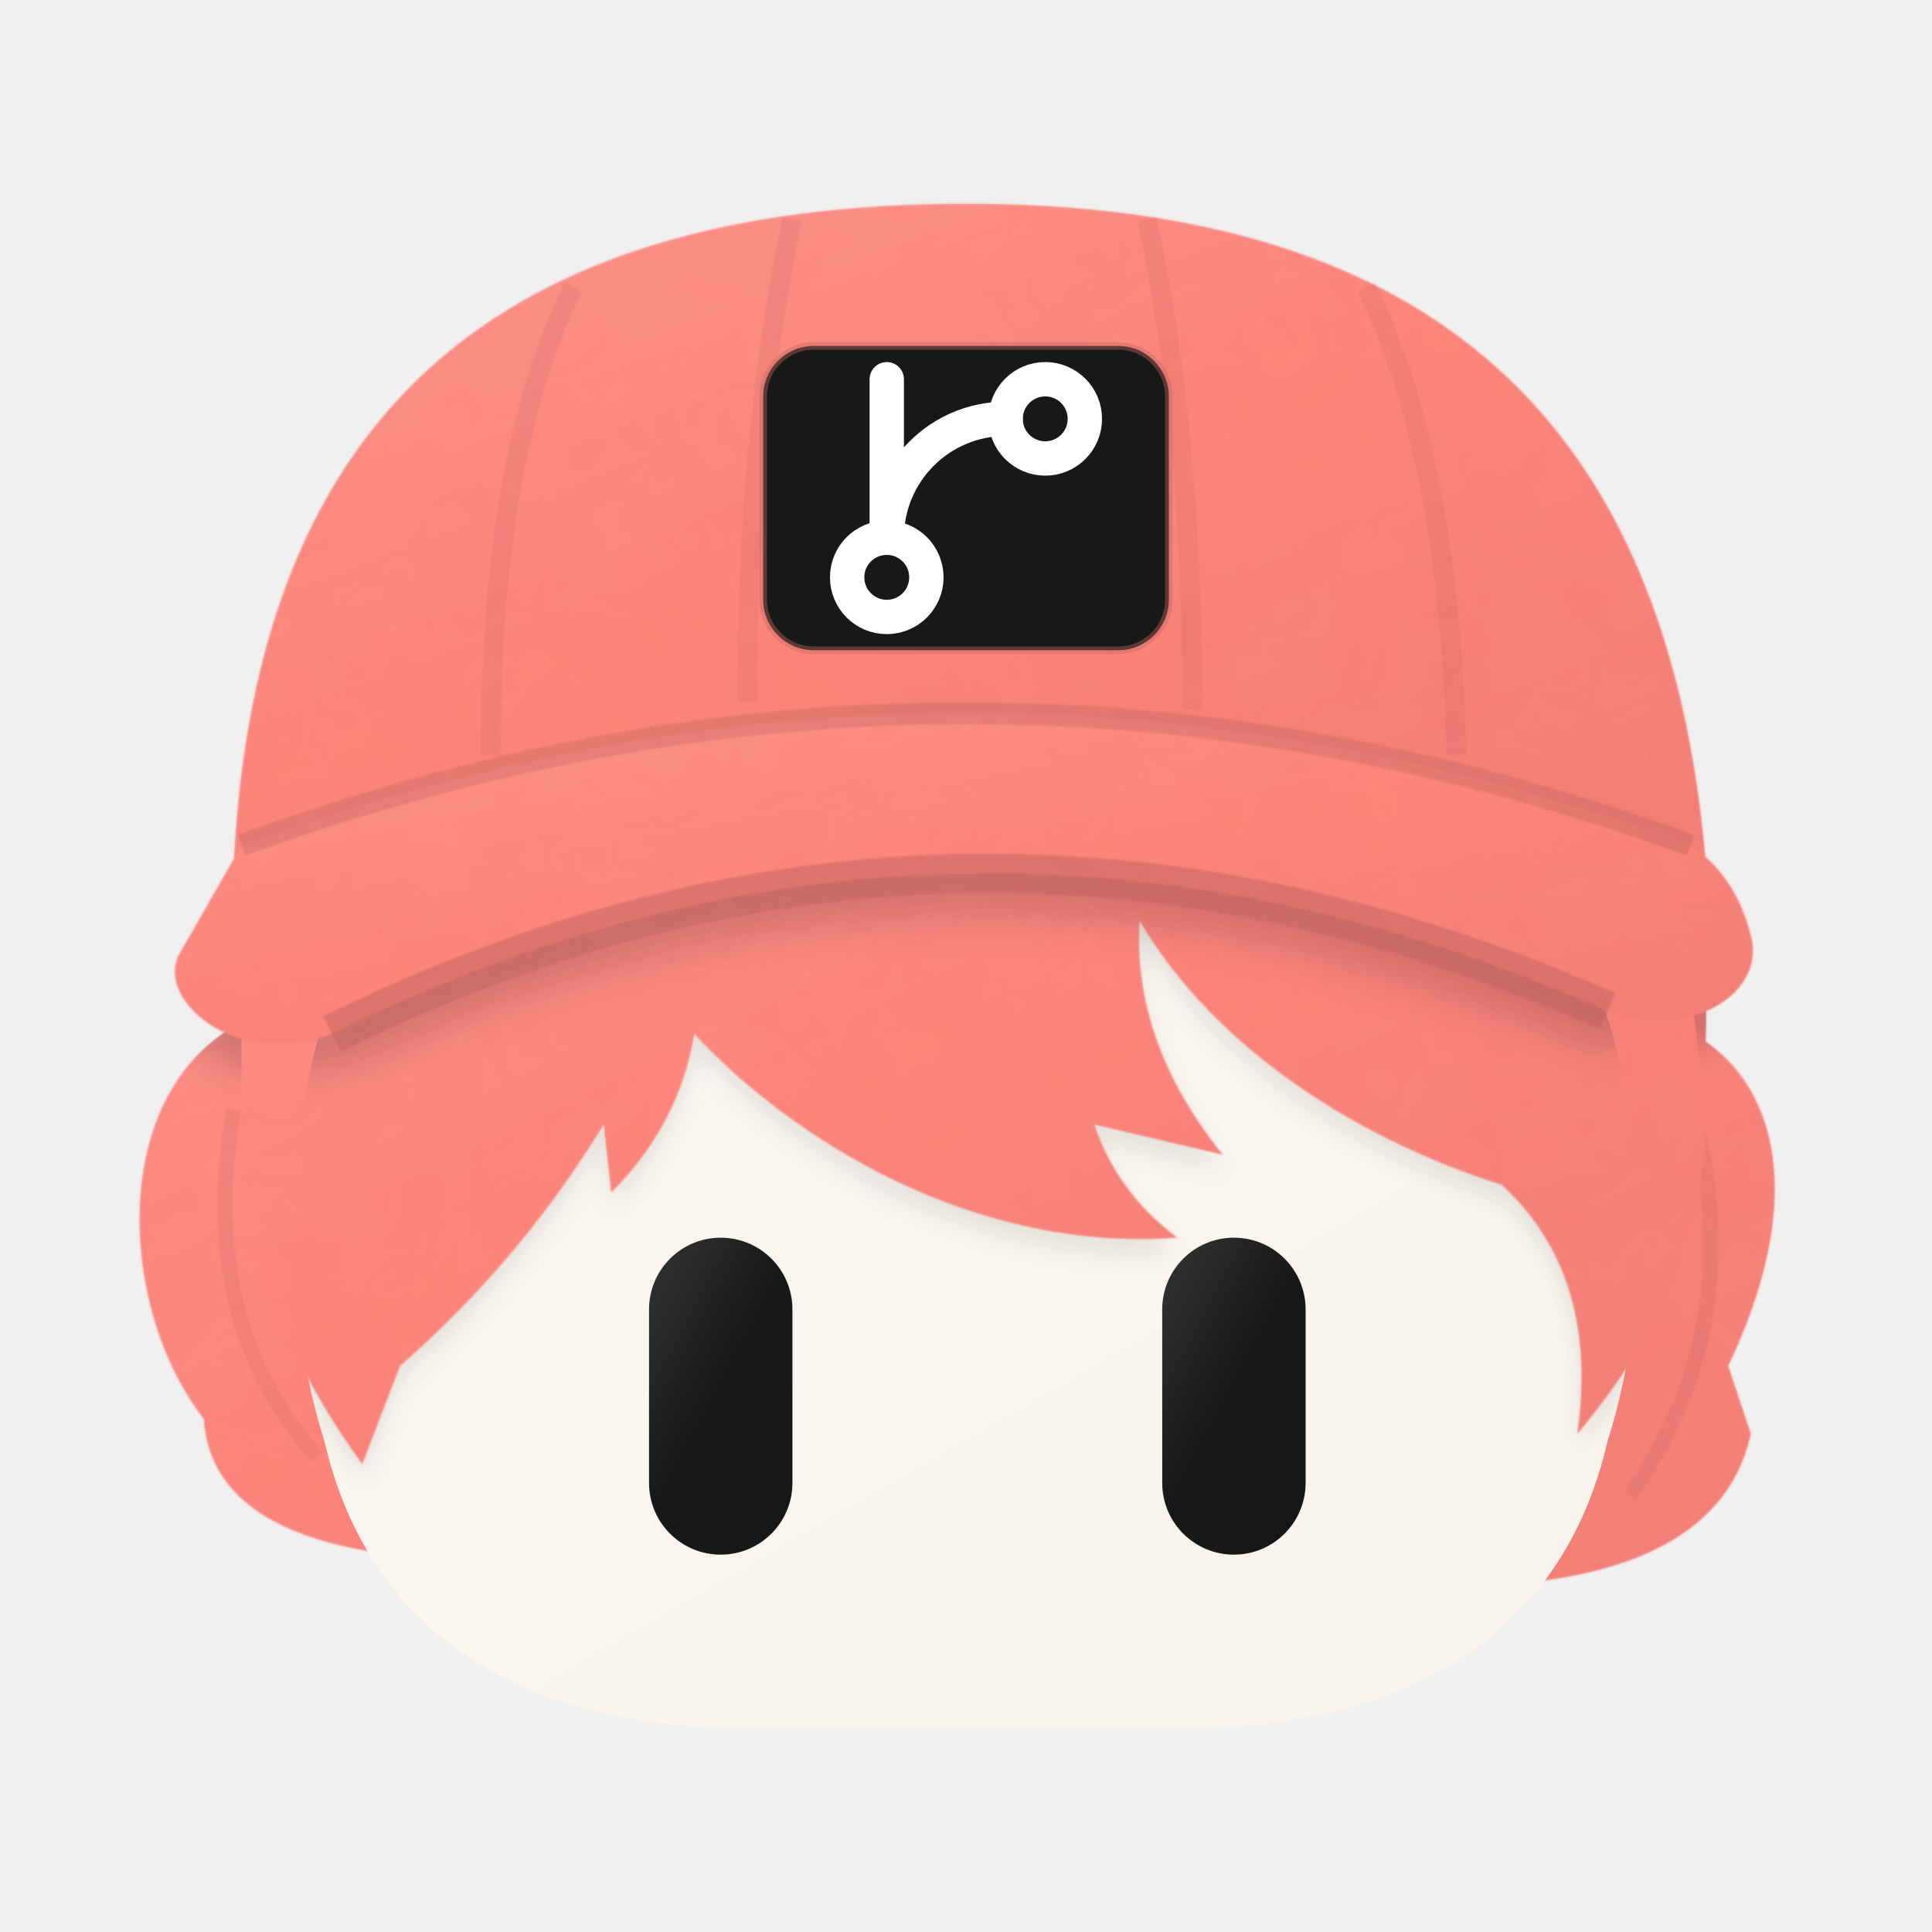
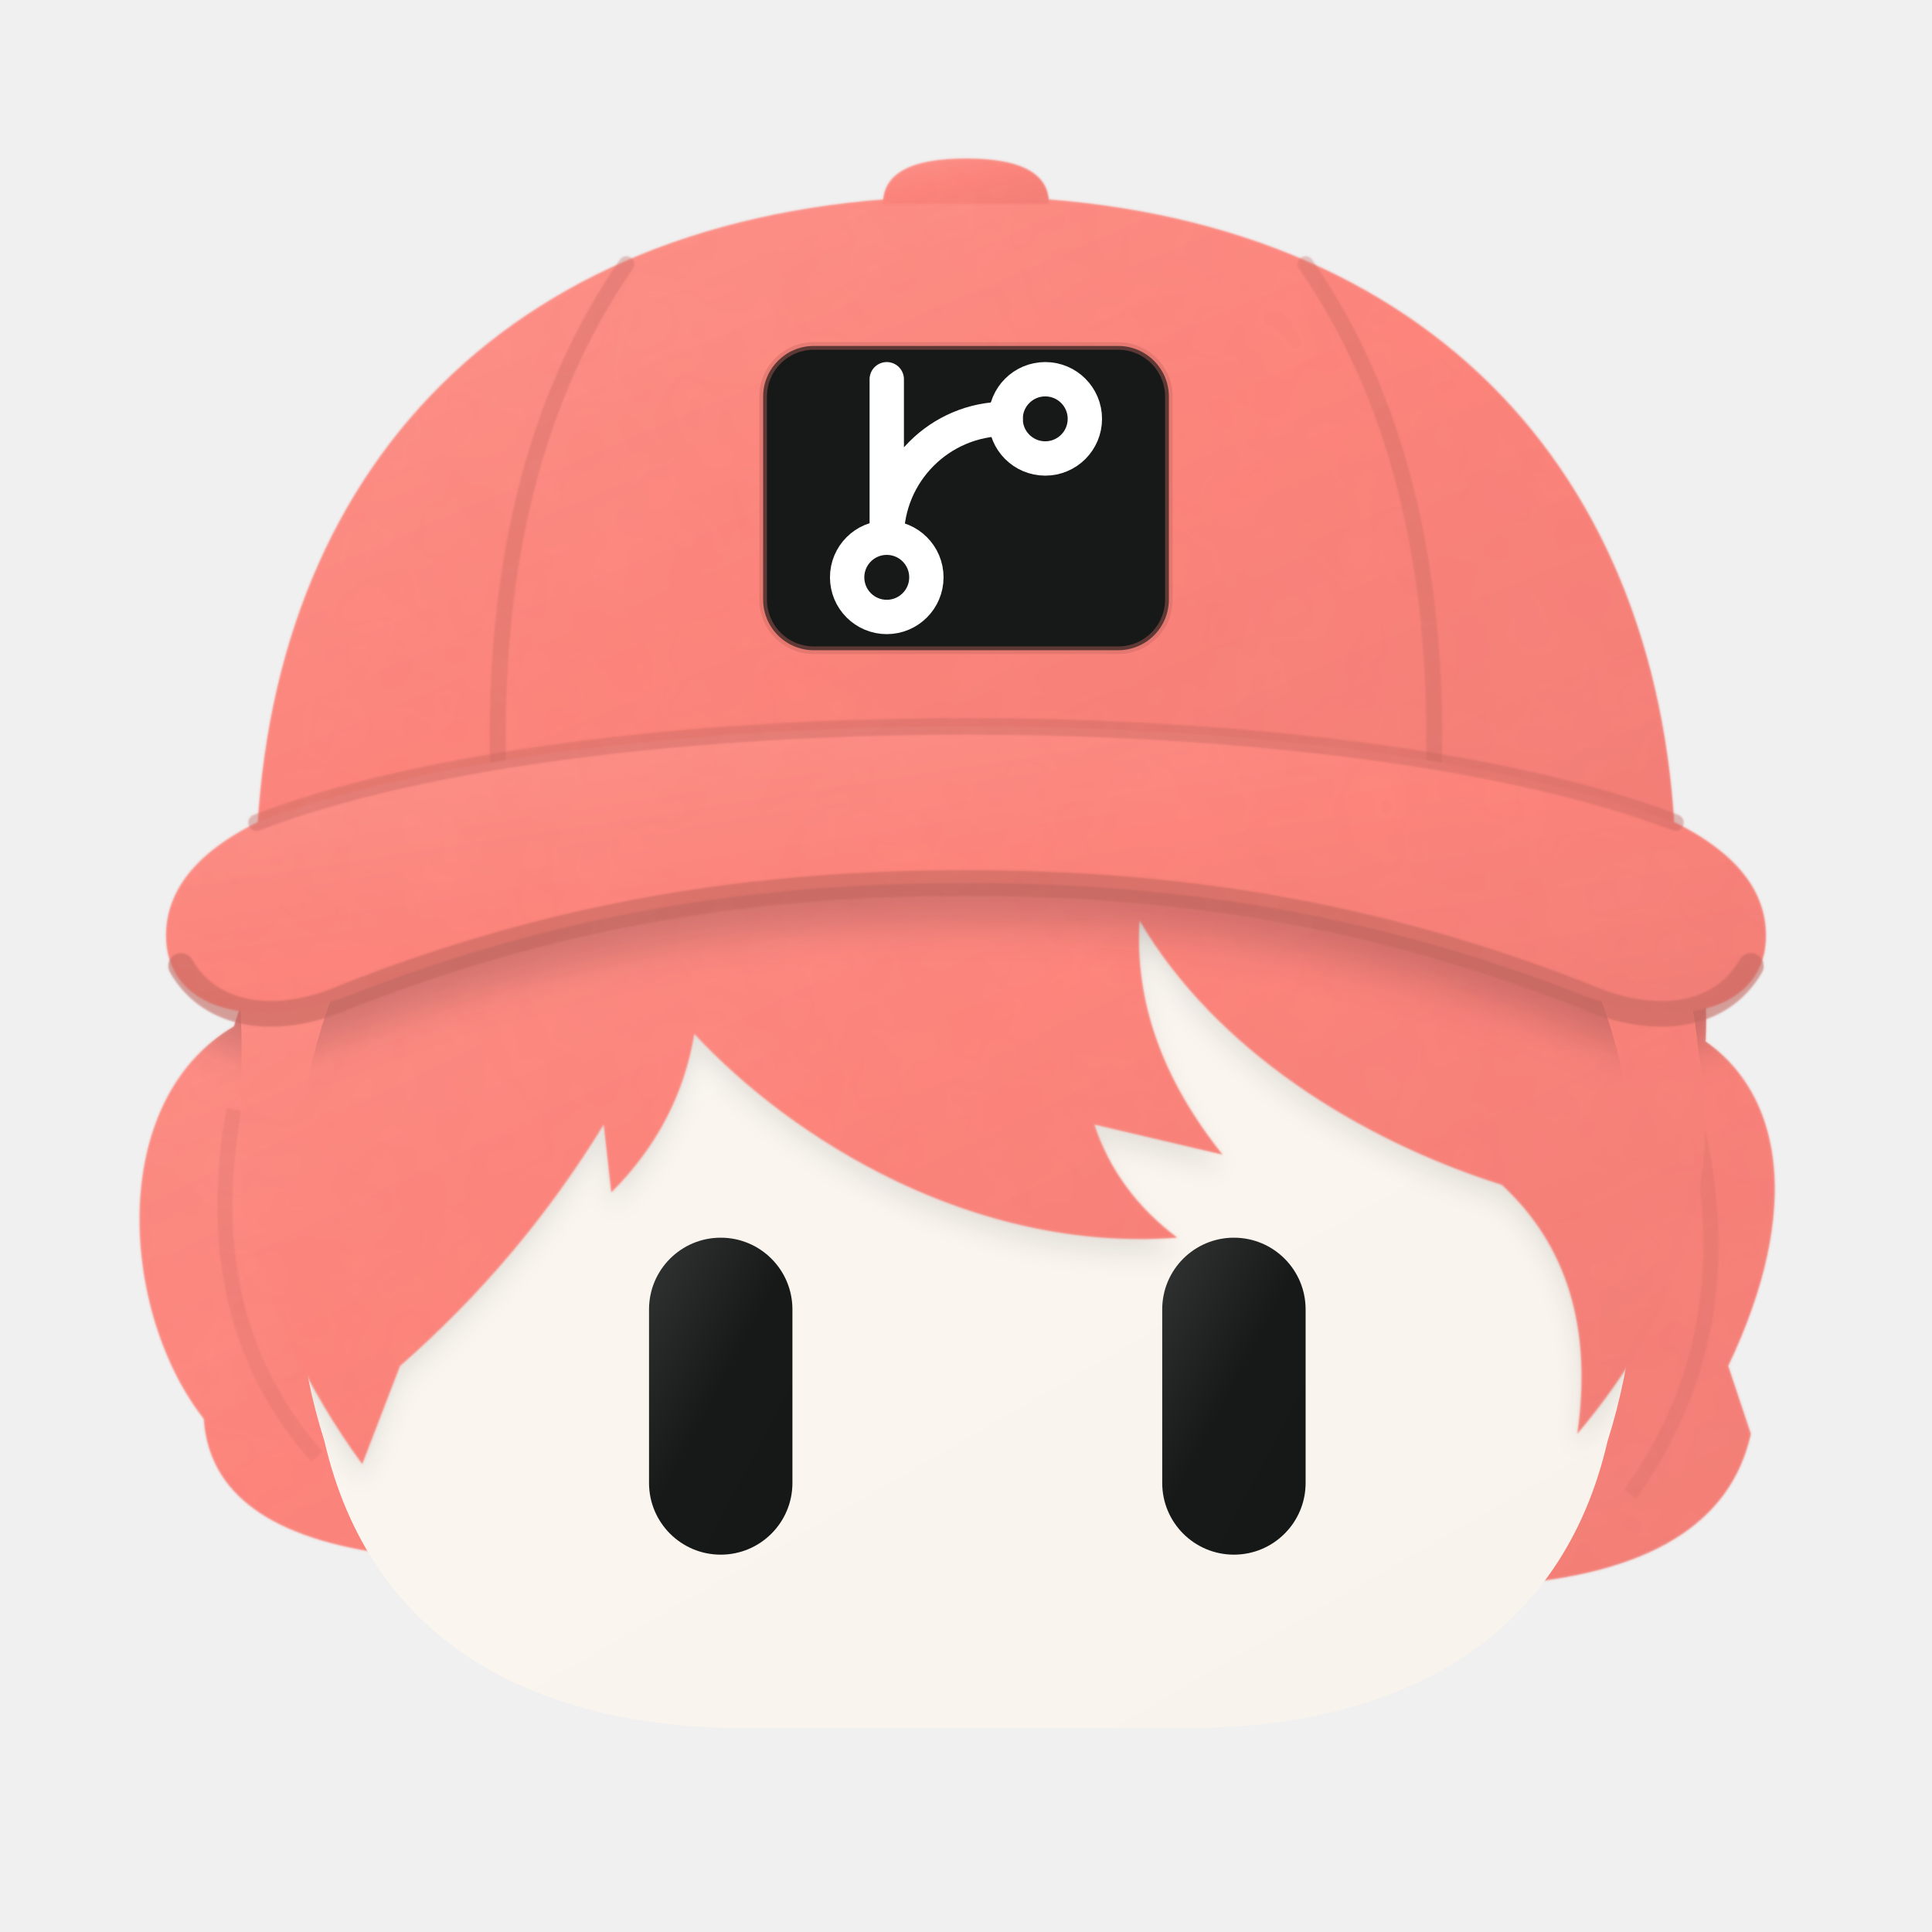
<svg xmlns="http://www.w3.org/2000/svg" viewBox="0 0 256 256" width="256" height="256" role="img">
  <defs>
    <clipPath id="avatar-contact-receiver-fringe-hair-sweep-face-round" clipPathUnits="userSpaceOnUse">
      <path d="M48 124C38 140 36 169 43 191C49 217 70 229 99 229H157C186 229 207 217 213 191C220 169 218 140 208 124C185 105 71 105 48 124Z" fill="#000000" />
    </clipPath>
    <filter id="avatar-contact-shadow-fringe-hair-sweep-face-round" filterUnits="userSpaceOnUse" x="0" y="0" width="256" height="256" color-interpolation-filters="sRGB">
      <feGaussianBlur in="SourceAlpha" stdDeviation="1.6" />
      <feOffset dy="2" result="contact-alpha" />
      <feFlood flood-color="#201a28" flood-opacity="0.09" />
      <feComposite in2="contact-alpha" operator="in" />
    </filter>
    <clipPath id="avatar-contact-receiver-hat-hat-cap-hair-sweep-hair-sweep-back-face-round" clipPathUnits="userSpaceOnUse">
      <path d="M48 124C38 140 36 169 43 191C49 217 70 229 99 229H157C186 229 207 217 213 191C220 169 218 140 208 124C185 105 71 105 48 124Z" fill="#000000" />
      <path d="M32 137C30 107 64 86 126 85C184 84 222 103 225 139Q230 165 209 190Q212 169 199 157C180 151 161 139 151 122Q150 138 162 153L145 149Q148 158 156 164C129 166 105 151 92 137Q90 149 81 158L80 149Q69 167 53 181L48 194Q37 179 32 160Z" fill="#000000" />
      <path d="M31 136C14 146 16 174 27 188Q28 203 52 206C87 222 173 224 199 210Q228 208 232 190L229 181C239 160 236 145 226 138C228 99 186 82 128 83C72 83 41 103 31 136Z" fill="#000000" />
      <path d="M31 147Q26 175 42 193M225 150Q231 177 216 198" fill="none" stroke="#000000" stroke-width="2" stroke-opacity="0.23" />
    </clipPath>
    <filter id="avatar-contact-shadow-hat-hat-cap-hair-sweep-hair-sweep-back-face-round" filterUnits="userSpaceOnUse" x="0" y="0" width="256" height="256" color-interpolation-filters="sRGB">
      <feGaussianBlur in="SourceAlpha" stdDeviation="2.4" />
      <feOffset dy="4" result="contact-alpha" />
      <feFlood flood-color="#201a28" flood-opacity="0.19" />
      <feComposite in2="contact-alpha" operator="in" />
    </filter>
    <filter id="avatar-soft-material-v1" x="-2%" y="-2%" width="104%" height="104%" color-interpolation-filters="sRGB">
      <feTurbulence type="fractalNoise" baseFrequency="0.08" numOctaves="3" seed="17" result="grain" />
      <feColorMatrix in="grain" type="matrix" values="0.213 0.715 0.072 0 0 0.213 0.715 0.072 0 0 0.213 0.715 0.072 0 0 0 0 0 0.03 0" result="faint-grain" />
      <feComposite in="faint-grain" in2="SourceGraphic" operator="in" result="clipped-grain" />
      <feBlend in="SourceGraphic" in2="clipped-grain" mode="soft-light" result="material" />
      <feGaussianBlur in="material" stdDeviation="0.16" />
    </filter>
    <linearGradient id="avatar-face-faf5ee" x1="0%" y1="0%" x2="85%" y2="100%">
      <stop offset="0%" stop-color="#fbf8f2" />
      <stop offset="52%" stop-color="#faf5ee" />
      <stop offset="100%" stop-color="#f8f3ec" />
    </linearGradient>
    <linearGradient id="avatar-hair-fc847b" x1="0%" y1="0%" x2="85%" y2="100%">
      <stop offset="0%" stop-color="#fc938b" />
      <stop offset="52%" stop-color="#fc847b" />
      <stop offset="100%" stop-color="#f37f77" />
    </linearGradient>
    <linearGradient id="avatar-hat-fc847b" x1="0%" y1="0%" x2="85%" y2="100%">
      <stop offset="0%" stop-color="#fc938b" />
      <stop offset="52%" stop-color="#fc847b" />
      <stop offset="100%" stop-color="#f37f77" />
    </linearGradient>
    <linearGradient id="avatar-eyes-171918" x1="0%" y1="0%" x2="85%" y2="100%">
      <stop offset="0%" stop-color="#333534" />
      <stop offset="52%" stop-color="#171918" />
      <stop offset="100%" stop-color="#161817" />
    </linearGradient>
    <linearGradient id="avatar-badge-ffffff" x1="0%" y1="0%" x2="85%" y2="100%">
      <stop offset="0%" stop-color="#ffffff" />
      <stop offset="52%" stop-color="#ffffff" />
      <stop offset="100%" stop-color="#f6f6f6" />
    </linearGradient>
  </defs>
  <g color="#c56760" filter="url(#avatar-soft-material-v1)">
    <path d="M31 136C14 146 16 174 27 188Q28 203 52 206C87 222 173 224 199 210Q228 208 232 190L229 181C239 160 236 145 226 138C228 99 186 82 128 83C72 83 41 103 31 136Z" fill="url(#avatar-hair-fc847b)" />
    <path d="M31 147Q26 175 42 193M225 150Q231 177 216 198" fill="none" stroke="#c56760" stroke-width="2" stroke-opacity="0.23" />
  </g>
  <g color="url(#avatar-face-faf5ee)">
    <path d="M48 124C38 140 36 169 43 191C49 217 70 229 99 229H157C186 229 207 217 213 191C220 169 218 140 208 124C185 105 71 105 48 124Z" fill="url(#avatar-face-faf5ee)" />
  </g>
  <g data-layer="contact-shadow-fringe-hair-sweep-face-round" clip-path="url(#avatar-contact-receiver-fringe-hair-sweep-face-round)">
    <g filter="url(#avatar-contact-shadow-fringe-hair-sweep-face-round)">
      <g color="#000000">
        <path d="M32 137C30 107 64 86 126 85C184 84 222 103 225 139Q230 165 209 190Q212 169 199 157C180 151 161 139 151 122Q150 138 162 153L145 149Q148 158 156 164C129 166 105 151 92 137Q90 149 81 158L80 149Q69 167 53 181L48 194Q37 179 32 160Z" fill="#000000" />
      </g>
    </g>
  </g>
  <g color="#c56760" filter="url(#avatar-soft-material-v1)">
    <path d="M32 137C30 107 64 86 126 85C184 84 222 103 225 139Q230 165 209 190Q212 169 199 157C180 151 161 139 151 122Q150 138 162 153L145 149Q148 158 156 164C129 166 105 151 92 137Q90 149 81 158L80 149Q69 167 53 181L48 194Q37 179 32 160Z" fill="url(#avatar-hair-fc847b)" />
  </g>
  <g data-layer="contact-shadow-hat-hat-cap-hair-sweep-hair-sweep-back-face-round" clip-path="url(#avatar-contact-receiver-hat-hat-cap-hair-sweep-hair-sweep-back-face-round)">
    <g filter="url(#avatar-contact-shadow-hat-hat-cap-hair-sweep-hair-sweep-back-face-round)">
      <g color="#000000">
-         <path d="M31 114C34 55 66 27 128 27C190 27 221 56 226 114Q128 86 31 114Z" fill="#000000" />
-         <path d="M76 38Q65 60 65 100M105 29Q99 57 99 93M152 29Q158 57 158 94M181 38Q192 60 193 100" fill="none" stroke="#000000" stroke-width="2.6" stroke-opacity="0.21" />
-         <path d="M32 112Q128 77 224 112Q230 116 232 124C234 131 225 138 213 134Q127 96 44 137C31 142 20 132 24 126Z" fill="#000000" />
-         <path d="M44 137Q127 96 213 134" fill="none" stroke="#000000" stroke-width="5.2" stroke-opacity="0.55" />
-         <path d="M32 112Q128 77 224 112" fill="none" stroke="#000000" stroke-width="2.9" stroke-opacity="0.4" />
+         <path d="M34 112C36 60 70 26 128 26C186 26 220 60 222 112L222 119Q128 99 34 119Z" fill="#000000" />
+         <path d="M83 35Q65 61 66 102M173 35Q191 61 190 102" fill="none" stroke="#000000" stroke-width="2.1" stroke-opacity="0.35" stroke-linecap="round" />
+         <path d="M117 27Q117 21 128 21Q139 21 139 27Z" fill="#000000" />
+         <path d="M34 109C78 92 178 92 222 109Q234 115 234 124C234 133 224 137 210 132C182 121 156 117 128 117C100 117 74 121 46 132C32 137 22 133 22 124Q22 115 34 109Z" fill="#000000" />
+         <path d="M24 128C28 135 37 136 46 132C74 121 100 117 128 117C156 117 182 121 210 132C219 136 228 135 232 128" fill="none" stroke="#000000" stroke-width="3.4" stroke-opacity="0.6" stroke-linecap="round" />
+         <path d="M34 109C78 92 178 92 222 109" fill="none" stroke="#000000" stroke-width="2.2" stroke-opacity="0.42" stroke-linecap="round" />
      </g>
    </g>
  </g>
  <g color="#c56760" filter="url(#avatar-soft-material-v1)">
-     <path d="M31 114C34 55 66 27 128 27C190 27 221 56 226 114Q128 86 31 114Z" fill="url(#avatar-hat-fc847b)" />
-     <path d="M76 38Q65 60 65 100M105 29Q99 57 99 93M152 29Q158 57 158 94M181 38Q192 60 193 100" fill="none" stroke="#c56760" stroke-width="2.6" stroke-opacity="0.21" />
-     <path d="M32 112Q128 77 224 112Q230 116 232 124C234 131 225 138 213 134Q127 96 44 137C31 142 20 132 24 126Z" fill="url(#avatar-hat-fc847b)" />
-     <path d="M44 137Q127 96 213 134" fill="none" stroke="#c56760" stroke-width="5.2" stroke-opacity="0.55" />
-     <path d="M32 112Q128 77 224 112" fill="none" stroke="#c56760" stroke-width="2.9" stroke-opacity="0.4" />
+     <path d="M34 112C36 60 70 26 128 26C186 26 220 60 222 112L222 119Q128 99 34 119Z" fill="url(#avatar-hat-fc847b)" />
+     <path d="M83 35Q65 61 66 102M173 35Q191 61 190 102" fill="none" stroke="#c56760" stroke-width="2.1" stroke-opacity="0.35" stroke-linecap="round" />
+     <path d="M117 27Q117 21 128 21Q139 21 139 27Z" fill="url(#avatar-hat-fc847b)" />
+     <path d="M34 109C78 92 178 92 222 109Q234 115 234 124C234 133 224 137 210 132C182 121 156 117 128 117C100 117 74 121 46 132C32 137 22 133 22 124Q22 115 34 109Z" fill="url(#avatar-hat-fc847b)" />
+     <path d="M24 128C28 135 37 136 46 132C74 121 100 117 128 117C156 117 182 121 210 132C219 136 228 135 232 128" fill="none" stroke="#c56760" stroke-width="3.4" stroke-opacity="0.6" stroke-linecap="round" />
+     <path d="M34 109C78 92 178 92 222 109" fill="none" stroke="#c56760" stroke-width="2.2" stroke-opacity="0.42" stroke-linecap="round" />
  </g>
  <g data-layer="hat-badge" transform="translate(128 66) rotate(0) scale(0.84) translate(-128 -64)">
    <rect x="96" y="40" width="64" height="48" rx="8" fill="#171918" stroke="#c56760" stroke-width="1.2" stroke-opacity="0.4" />
    <g transform="translate(128 64) scale(0.1953125) translate(-128 -128)">
      <g color="#ffffff">
        <path d="M15 6a9 9 0 0 0-9 9V3" fill="none" stroke="#ffffff" stroke-width="2.6" stroke-linecap="round" stroke-linejoin="round" transform="scale(10.66667)" />
        <circle cx="18" cy="6" r="3" fill="none" stroke="#ffffff" stroke-width="2.6" stroke-linecap="round" stroke-linejoin="round" transform="scale(10.66667)" />
        <circle cx="6" cy="18" r="3" fill="none" stroke="#ffffff" stroke-width="2.6" stroke-linecap="round" stroke-linejoin="round" transform="scale(10.66667)" />
      </g>
    </g>
  </g>
  <g data-layer="state" data-state="idle">
    <rect x="86" y="164" width="19" height="42" rx="9.5" fill="url(#avatar-eyes-171918)" />
    <rect x="154" y="164" width="19" height="42" rx="9.5" fill="url(#avatar-eyes-171918)" />
  </g>
</svg>
